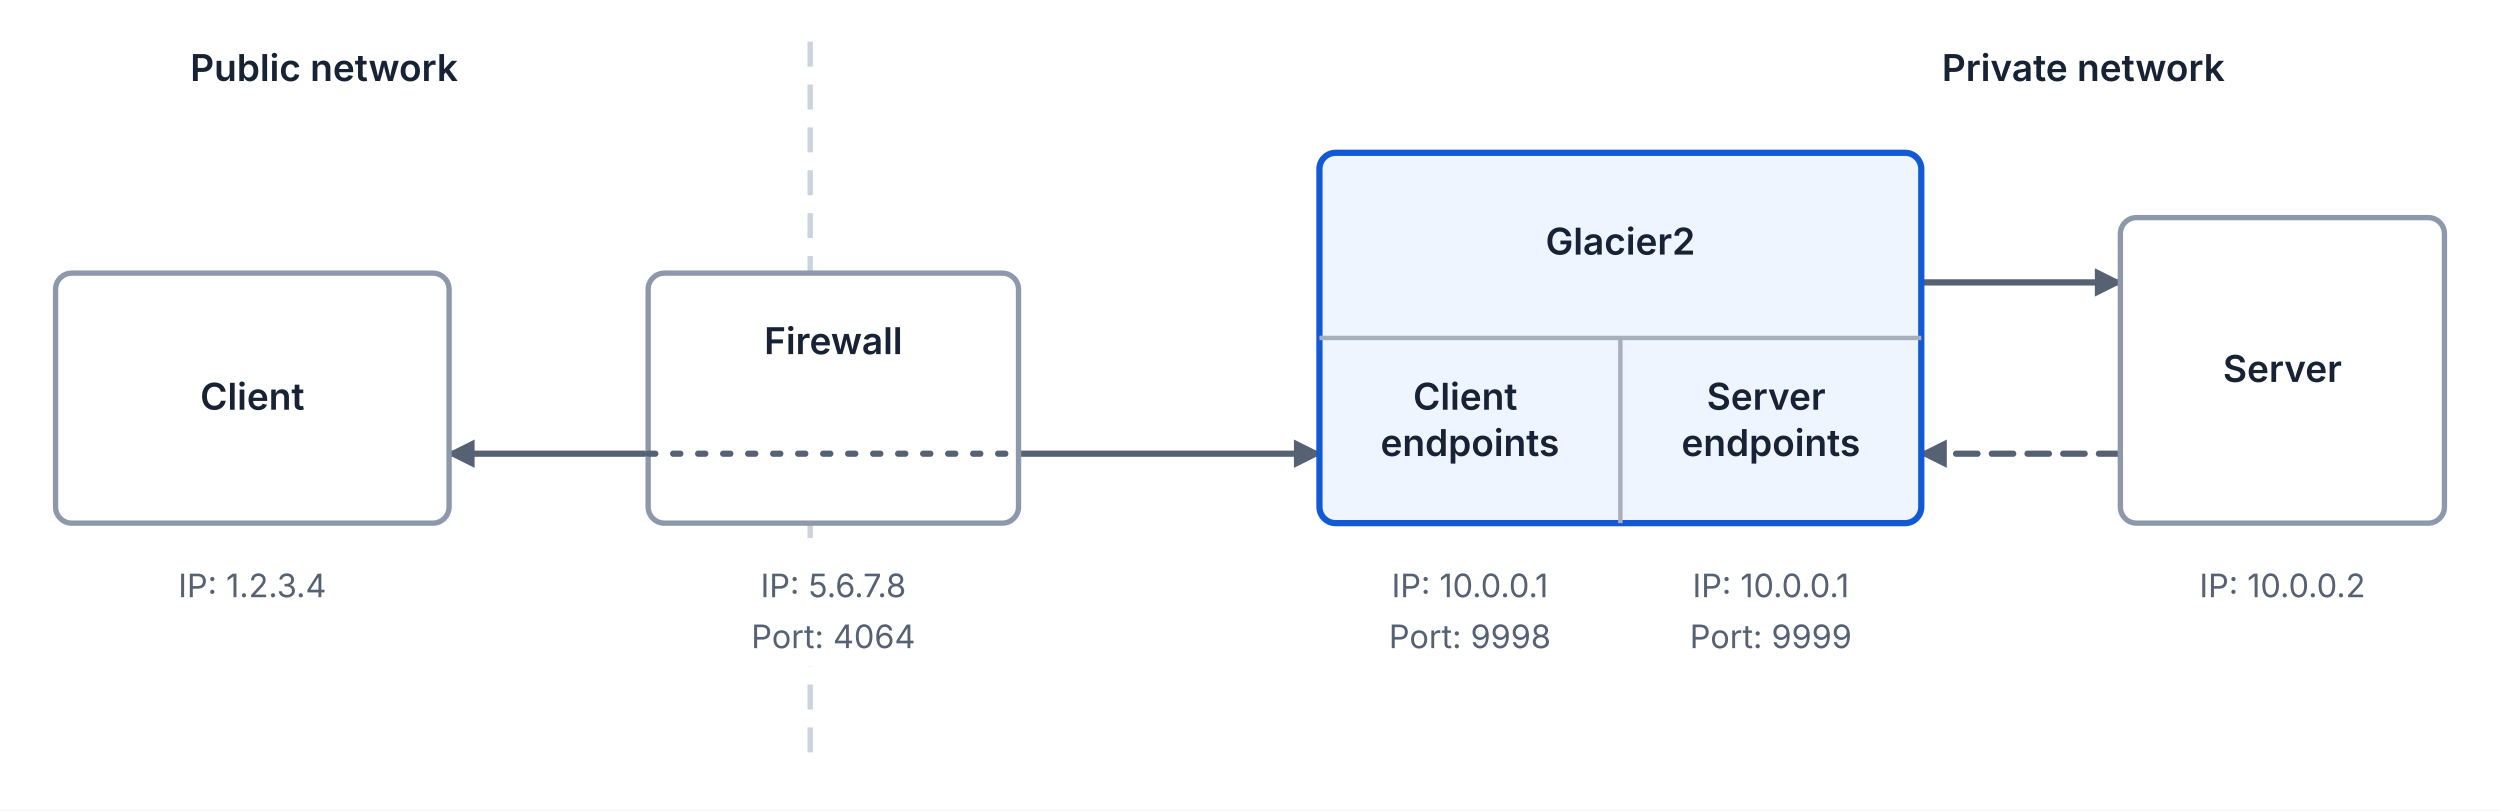
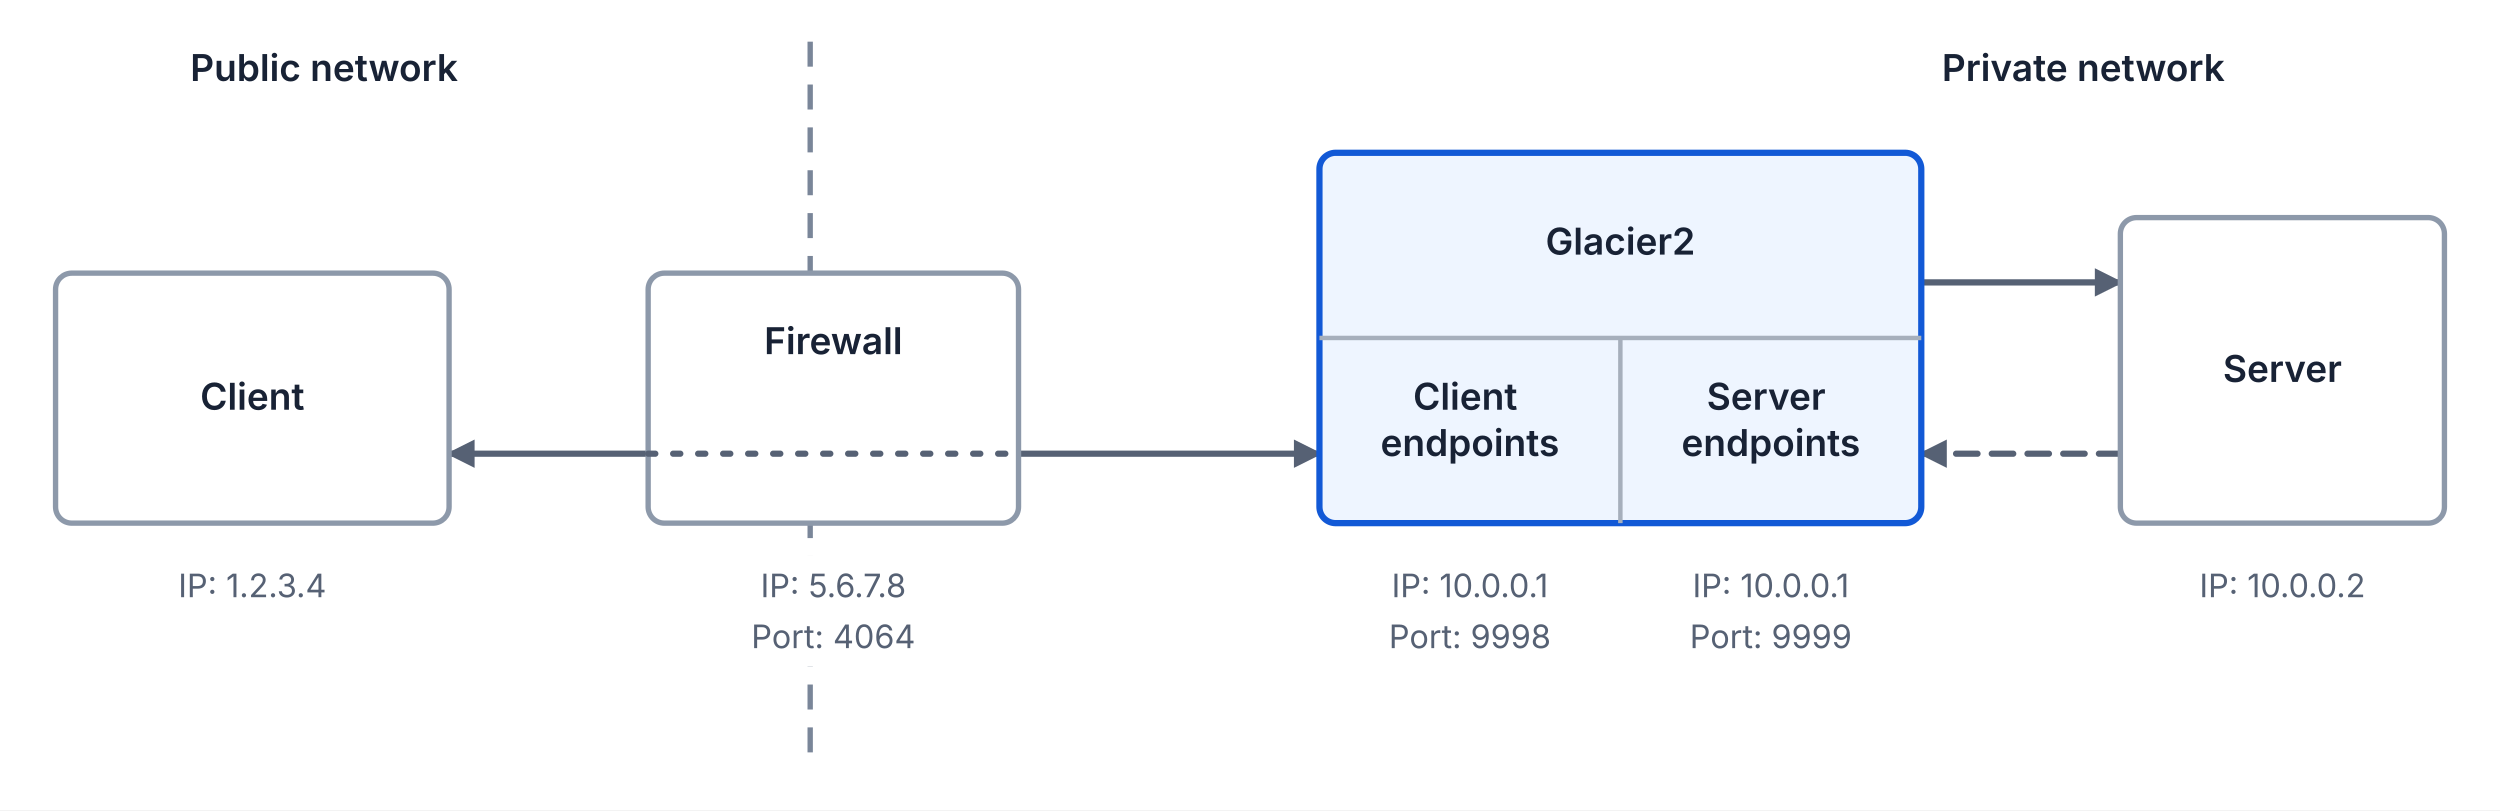
<svg xmlns="http://www.w3.org/2000/svg" width="700" height="226.85" viewBox="0 0 1080 350" role="img" aria-labelledby="title description">
  <defs>
    <marker id="arrow" viewBox="0 0 8 8" refX="7.2" refY="4" markerWidth="7" markerHeight="7" orient="auto-start-reverse">
      <path d="M 0 0 L 8 4 L 0 8 Z" fill="#566174" />
    </marker>
  </defs>
  <style>
    text {
      fill: #182235;
      font-family: Inter, ui-sans-serif, system-ui, -apple-system, BlinkMacSystemFont, "Segoe UI", sans-serif;
    }
    .label {
      font-size: 16px;
      font-weight: 600;
      text-anchor: middle;
    }
    .annotation {
      fill: #566174;
      font-size: 14px;
      text-anchor: middle;
    }
    .application {
      fill: #ffffff;
      stroke: #8d99aa;
      stroke-width: 1.5;
    }
    .runtime {
      fill: #eef5ff;
      stroke: #1259d6;
      stroke-width: 1.75;
    }
-     .boundary {
-       fill: #fbfcfe;
-       stroke: #cbd3de;
+     .network-boundary {
+       fill: none;
+       stroke: #7a8699;
      stroke-width: 1.5;
      stroke-dasharray: 7 5;
    }
    .connector {
      fill: none;
      stroke: #566174;
      stroke-width: 1.75;
      stroke-linecap: round;
      stroke-linejoin: round;
    }
    .one-way {
      marker-end: url(#arrow);
    }
    .two-way {
      marker-start: url(#arrow);
      marker-end: url(#arrow);
    }
    .through-firewall {
      stroke-dasharray: 2 5;
    }
    .callback {
      stroke-dasharray: 6 4;
      marker-end: url(#arrow);
    }
    .divider {
      fill: none;
      stroke: #a6afbc;
      stroke-width: 1.25;
    }
  </style>
  <rect width="1080" height="350" fill="#ffffff" />
  <g id="boundaries" aria-hidden="true">
-     <path class="boundary" d="M 350 18 V 330" vector-effect="non-scaling-stroke" />
+     <path class="network-boundary" d="M 350 18 V 330" vector-effect="non-scaling-stroke" />
  </g>
  <g id="connectors" aria-hidden="true">
    <path class="connector two-way" d="M 194 196 H 570" vector-effect="non-scaling-stroke" />
    <path class="connector one-way" d="M 830 122 H 916" vector-effect="non-scaling-stroke" />
    <path class="connector callback" d="M 916 196 L 830 196" vector-effect="non-scaling-stroke" />
  </g>
  <g id="components" aria-hidden="true">
    <rect class="application" x="24" y="118" width="170" height="108" rx="7" vector-effect="non-scaling-stroke" />
    <rect class="application" x="280" y="118" width="160" height="108" rx="7" vector-effect="non-scaling-stroke" />
    <rect class="runtime" x="570" y="66" width="260" height="160" rx="7" vector-effect="non-scaling-stroke" />
    <path class="divider" d="M 570 146 H 830 M 700.0 146 V 226" vector-effect="non-scaling-stroke" />
    <rect class="application" x="916" y="94" width="140" height="132" rx="7" vector-effect="non-scaling-stroke" />
    <path class="connector through-firewall" d="M 280 196 H 440" vector-effect="non-scaling-stroke" />
  </g>
  <g id="labels">
    <text class="label" x="140" y="35">Public network</text>
    <text class="label" x="900" y="35">Private network</text>
    <text class="label" x="109.0" y="177.0">Client</text>
    <text class="label" x="360" y="153">Firewall</text>
    <text class="label" x="700.0" y="110">Glacier2</text>
    <text class="label" x="635.0" y="177">
      <tspan x="635.0" dy="0">Client</tspan>
      <tspan x="635.0" dy="20">endpoints</tspan>
    </text>
    <text class="label" x="765.0" y="177">
      <tspan x="765.0" dy="0">Server</tspan>
      <tspan x="765.0" dy="20">endpoints</tspan>
    </text>
    <text class="label" x="986.0" y="165.0">Server</text>
    <text class="annotation" x="109" y="258">IP: 1.2.3.4</text>
    <rect x="300" y="240" width="120" height="48" rx="4" fill="#ffffff" />
    <text class="annotation" x="360" y="258">IP: 5.6.7.8</text>
    <text class="annotation" x="360" y="280">Port: 4064</text>
    <text class="annotation" x="635" y="258">IP: 10.0.0.1</text>
    <text class="annotation" x="635" y="280">Port: 9998</text>
    <text class="annotation" x="765" y="258">IP: 10.0.0.1</text>
    <text class="annotation" x="765" y="280">Port: 9999</text>
    <text class="annotation" x="986" y="258">IP: 10.0.0.2</text>
  </g>
</svg>
